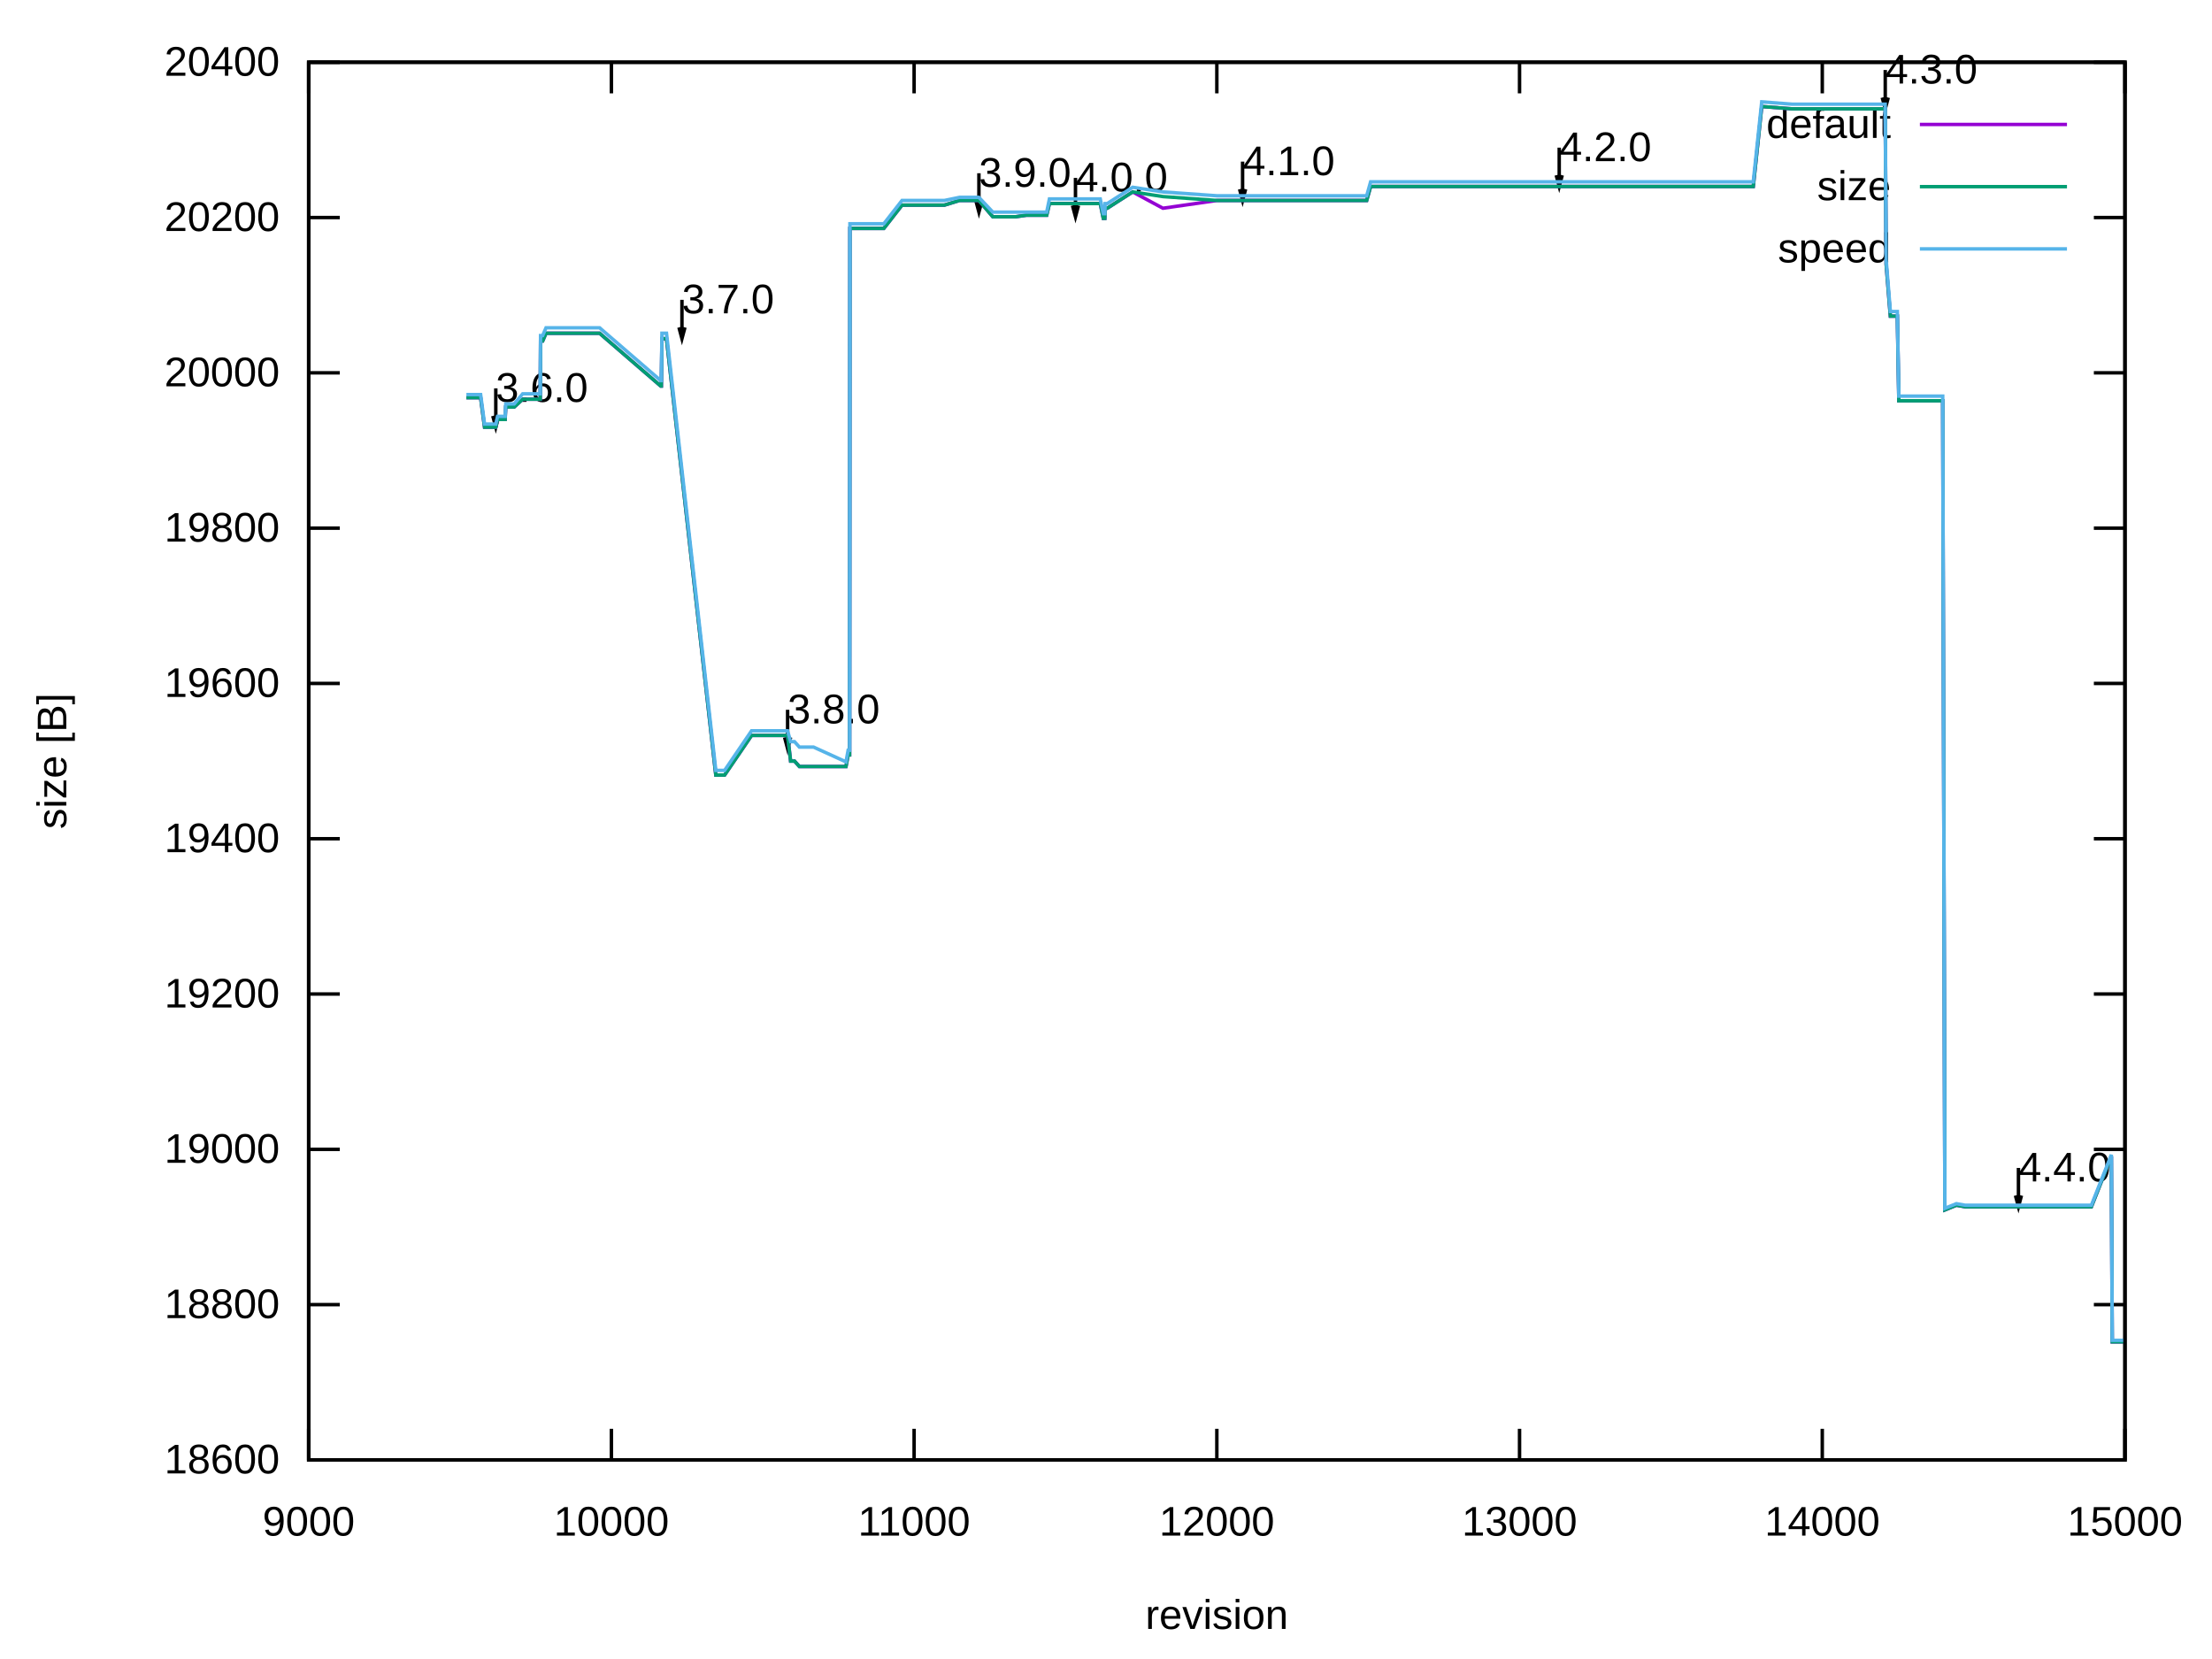
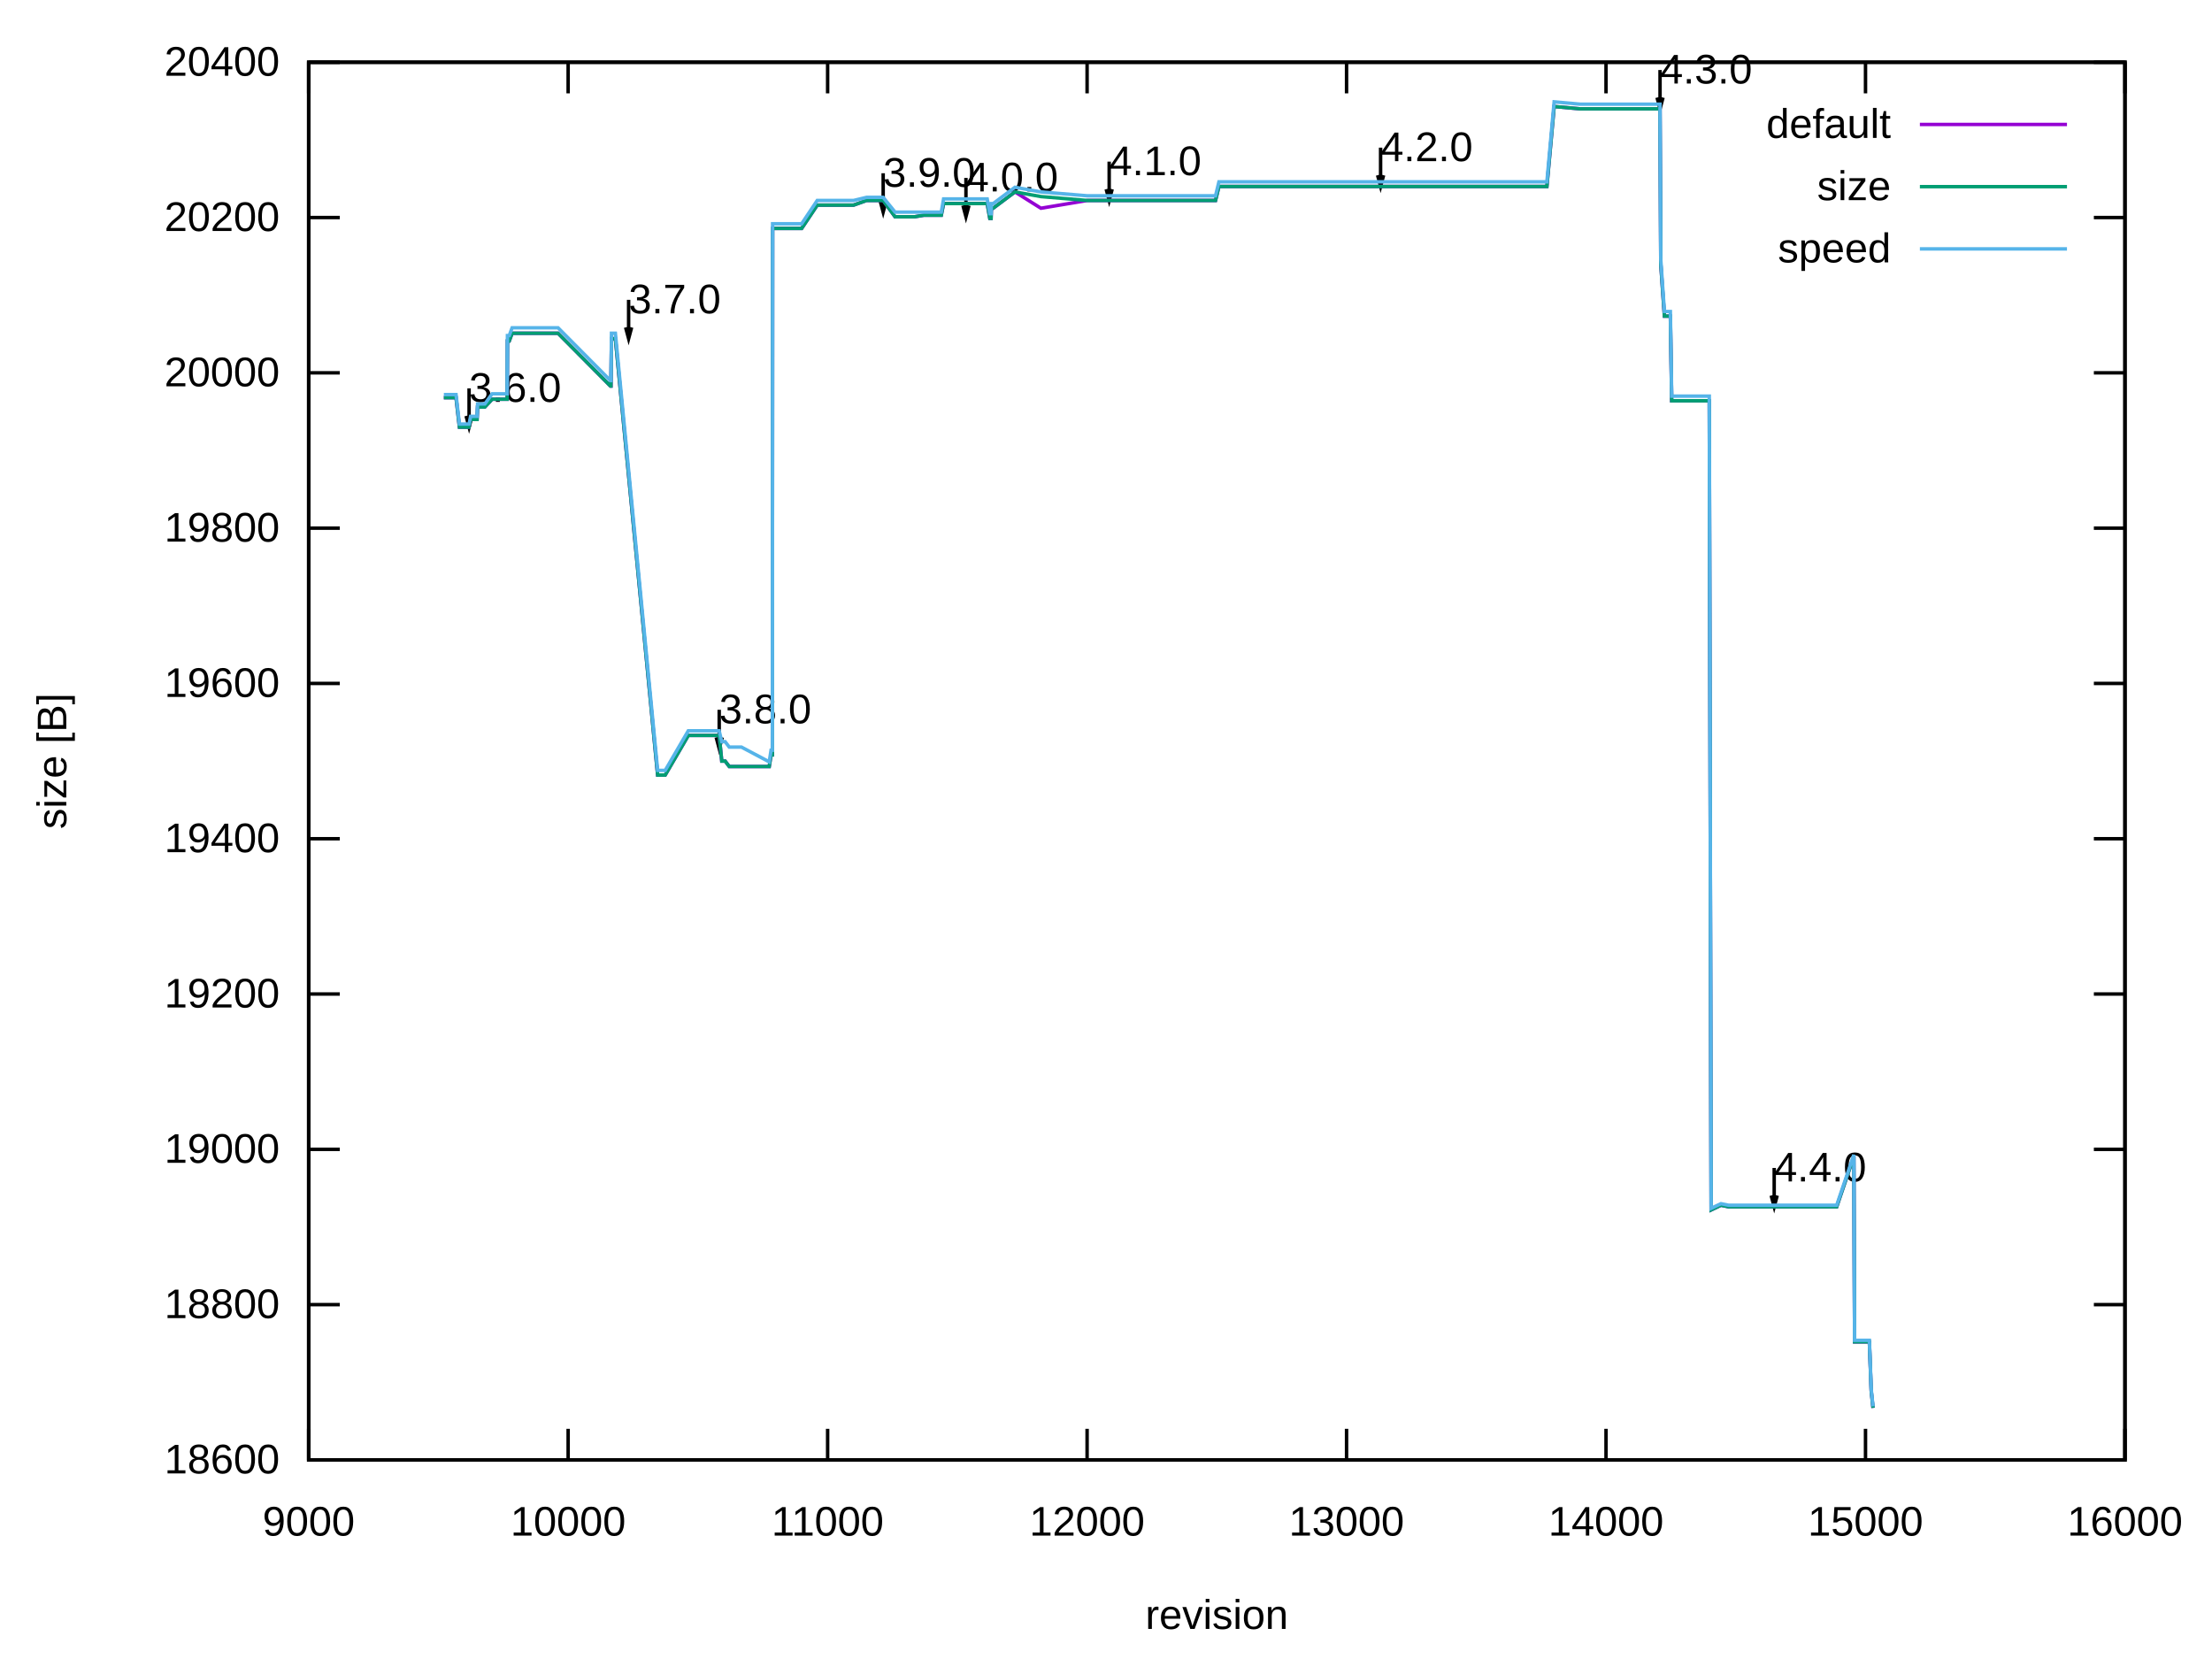
<svg xmlns="http://www.w3.org/2000/svg" xmlns:xlink="http://www.w3.org/1999/xlink" width="640" height="480" viewBox="0 0 640 480">
  <g id="gnuplot_canvas">
    <rect x="0" y="0" width="640" height="480" fill="none" />
    <defs>
      <circle id="gpDot" r="0.5" stroke-width="0.5" stroke="currentColor" />
      <path id="gpPt0" stroke-width="0.222" stroke="currentColor" d="M-1,0 h2 M0,-1 v2" />
      <path id="gpPt1" stroke-width="0.222" stroke="currentColor" d="M-1,-1 L1,1 M1,-1 L-1,1" />
      <path id="gpPt2" stroke-width="0.222" stroke="currentColor" d="M-1,0 L1,0 M0,-1 L0,1 M-1,-1 L1,1 M-1,1 L1,-1" />
      <rect id="gpPt3" stroke-width="0.222" stroke="currentColor" x="-1" y="-1" width="2" height="2" />
      <rect id="gpPt4" stroke-width="0.222" stroke="currentColor" fill="currentColor" x="-1" y="-1" width="2" height="2" />
      <circle id="gpPt5" stroke-width="0.222" stroke="currentColor" cx="0" cy="0" r="1" />
      <use xlink:href="#gpPt5" id="gpPt6" fill="currentColor" stroke="none" />
      <path id="gpPt7" stroke-width="0.222" stroke="currentColor" d="M0,-1.33 L-1.33,0.67 L1.33,0.67 z" />
      <use xlink:href="#gpPt7" id="gpPt8" fill="currentColor" stroke="none" />
      <use xlink:href="#gpPt7" id="gpPt9" stroke="currentColor" transform="rotate(180)" />
      <use xlink:href="#gpPt9" id="gpPt10" fill="currentColor" stroke="none" />
      <use xlink:href="#gpPt3" id="gpPt11" stroke="currentColor" transform="rotate(45)" />
      <use xlink:href="#gpPt11" id="gpPt12" fill="currentColor" stroke="none" />
      <path id="gpPt13" stroke-width="0.222" stroke="currentColor" d="M0,1.330 L1.265,0.411 L0.782,-1.067 L-0.782,-1.076 L-1.265,0.411 z" />
      <use xlink:href="#gpPt13" id="gpPt14" fill="currentColor" stroke="none" />
      <filter id="textbox" filterUnits="objectBoundingBox" x="0" y="0" height="1" width="1">
        <feFlood flood-color="white" flood-opacity="1" result="bgnd" />
        <feComposite in="SourceGraphic" in2="bgnd" operator="atop" />
      </filter>
      <filter id="greybox" filterUnits="objectBoundingBox" x="0" y="0" height="1" width="1">
        <feFlood flood-color="lightgrey" flood-opacity="1" result="grey" />
        <feComposite in="SourceGraphic" in2="grey" operator="atop" />
      </filter>
    </defs>
    <g fill="none" color="white" stroke="currentColor" stroke-width="1.00" stroke-linecap="butt" stroke-linejoin="miter">
</g>
    <g fill="none" color="black" stroke="currentColor" stroke-width="1.00" stroke-linecap="butt" stroke-linejoin="miter">
      <path stroke="black" d="M89.31,422.40 L98.31,422.40 M614.82,422.40 L605.82,422.40  " />
      <g transform="translate(80.92,426.30)" stroke="none" fill="black" font-family="Arial" font-size="12.00" text-anchor="end">
        <text>
          <tspan font-family="Arial"> 18600</tspan>
        </text>
      </g>
    </g>
    <g fill="none" color="black" stroke="currentColor" stroke-width="1.00" stroke-linecap="butt" stroke-linejoin="miter">
      <path stroke="black" d="M89.31,377.47 L98.31,377.47 M614.82,377.47 L605.82,377.47  " />
      <g transform="translate(80.92,381.37)" stroke="none" fill="black" font-family="Arial" font-size="12.00" text-anchor="end">
        <text>
          <tspan font-family="Arial"> 18800</tspan>
        </text>
      </g>
    </g>
    <g fill="none" color="black" stroke="currentColor" stroke-width="1.00" stroke-linecap="butt" stroke-linejoin="miter">
      <path stroke="black" d="M89.31,332.54 L98.31,332.54 M614.82,332.54 L605.82,332.54  " />
      <g transform="translate(80.92,336.44)" stroke="none" fill="black" font-family="Arial" font-size="12.00" text-anchor="end">
        <text>
          <tspan font-family="Arial"> 19000</tspan>
        </text>
      </g>
    </g>
    <g fill="none" color="black" stroke="currentColor" stroke-width="1.00" stroke-linecap="butt" stroke-linejoin="miter">
      <path stroke="black" d="M89.31,287.60 L98.31,287.60 M614.82,287.60 L605.82,287.60  " />
      <g transform="translate(80.92,291.50)" stroke="none" fill="black" font-family="Arial" font-size="12.00" text-anchor="end">
        <text>
          <tspan font-family="Arial"> 19200</tspan>
        </text>
      </g>
    </g>
    <g fill="none" color="black" stroke="currentColor" stroke-width="1.00" stroke-linecap="butt" stroke-linejoin="miter">
      <path stroke="black" d="M89.31,242.67 L98.31,242.67 M614.82,242.67 L605.82,242.67  " />
      <g transform="translate(80.92,246.57)" stroke="none" fill="black" font-family="Arial" font-size="12.00" text-anchor="end">
        <text>
          <tspan font-family="Arial"> 19400</tspan>
        </text>
      </g>
    </g>
    <g fill="none" color="black" stroke="currentColor" stroke-width="1.00" stroke-linecap="butt" stroke-linejoin="miter">
      <path stroke="black" d="M89.31,197.74 L98.31,197.74 M614.82,197.74 L605.82,197.74  " />
      <g transform="translate(80.92,201.64)" stroke="none" fill="black" font-family="Arial" font-size="12.00" text-anchor="end">
        <text>
          <tspan font-family="Arial"> 19600</tspan>
        </text>
      </g>
    </g>
    <g fill="none" color="black" stroke="currentColor" stroke-width="1.00" stroke-linecap="butt" stroke-linejoin="miter">
      <path stroke="black" d="M89.31,152.81 L98.31,152.81 M614.82,152.81 L605.82,152.81  " />
      <g transform="translate(80.92,156.71)" stroke="none" fill="black" font-family="Arial" font-size="12.00" text-anchor="end">
        <text>
          <tspan font-family="Arial"> 19800</tspan>
        </text>
      </g>
    </g>
    <g fill="none" color="black" stroke="currentColor" stroke-width="1.00" stroke-linecap="butt" stroke-linejoin="miter">
      <path stroke="black" d="M89.31,107.87 L98.31,107.87 M614.82,107.87 L605.82,107.87  " />
      <g transform="translate(80.92,111.77)" stroke="none" fill="black" font-family="Arial" font-size="12.00" text-anchor="end">
        <text>
          <tspan font-family="Arial"> 20000</tspan>
        </text>
      </g>
    </g>
    <g fill="none" color="black" stroke="currentColor" stroke-width="1.00" stroke-linecap="butt" stroke-linejoin="miter">
      <path stroke="black" d="M89.31,62.94 L98.31,62.94 M614.82,62.94 L605.82,62.94  " />
      <g transform="translate(80.92,66.84)" stroke="none" fill="black" font-family="Arial" font-size="12.00" text-anchor="end">
        <text>
          <tspan font-family="Arial"> 20200</tspan>
        </text>
      </g>
    </g>
    <g fill="none" color="black" stroke="currentColor" stroke-width="1.00" stroke-linecap="butt" stroke-linejoin="miter">
      <path stroke="black" d="M89.31,18.01 L98.31,18.01 M614.82,18.01 L605.82,18.01  " />
      <g transform="translate(80.92,21.91)" stroke="none" fill="black" font-family="Arial" font-size="12.00" text-anchor="end">
        <text>
          <tspan font-family="Arial"> 20400</tspan>
        </text>
      </g>
    </g>
    <g fill="none" color="black" stroke="currentColor" stroke-width="1.00" stroke-linecap="butt" stroke-linejoin="miter">
      <path stroke="black" d="M89.31,422.40 L89.31,413.40 M89.31,18.01 L89.31,27.01  " />
      <g transform="translate(89.31,444.30)" stroke="none" fill="black" font-family="Arial" font-size="12.00" text-anchor="middle">
        <text>
          <tspan font-family="Arial"> 9000</tspan>
        </text>
      </g>
    </g>
    <g fill="none" color="black" stroke="currentColor" stroke-width="1.00" stroke-linecap="butt" stroke-linejoin="miter">
-       <path stroke="black" d="M176.90,422.40 L176.90,413.40 M176.90,18.01 L176.90,27.01  " />
-       <g transform="translate(176.90,444.30)" stroke="none" fill="black" font-family="Arial" font-size="12.00" text-anchor="middle">
+       <path stroke="black" d="M164.38,422.40 L164.38,413.40 M164.38,18.01 L164.38,27.01  " />
+       <g transform="translate(164.38,444.30)" stroke="none" fill="black" font-family="Arial" font-size="12.00" text-anchor="middle">
        <text>
          <tspan font-family="Arial"> 10000</tspan>
        </text>
      </g>
    </g>
    <g fill="none" color="black" stroke="currentColor" stroke-width="1.00" stroke-linecap="butt" stroke-linejoin="miter">
-       <path stroke="black" d="M264.48,422.40 L264.48,413.40 M264.48,18.01 L264.48,27.01  " />
-       <g transform="translate(264.48,444.30)" stroke="none" fill="black" font-family="Arial" font-size="12.00" text-anchor="middle">
+       <path stroke="black" d="M239.46,422.40 L239.46,413.40 M239.46,18.01 L239.46,27.01  " />
+       <g transform="translate(239.46,444.30)" stroke="none" fill="black" font-family="Arial" font-size="12.00" text-anchor="middle">
        <text>
          <tspan font-family="Arial"> 11000</tspan>
        </text>
      </g>
    </g>
    <g fill="none" color="black" stroke="currentColor" stroke-width="1.00" stroke-linecap="butt" stroke-linejoin="miter">
-       <path stroke="black" d="M352.07,422.40 L352.07,413.40 M352.07,18.01 L352.07,27.01  " />
-       <g transform="translate(352.07,444.30)" stroke="none" fill="black" font-family="Arial" font-size="12.00" text-anchor="middle">
+       <path stroke="black" d="M314.53,422.40 L314.53,413.40 M314.53,18.01 L314.53,27.01  " />
+       <g transform="translate(314.53,444.30)" stroke="none" fill="black" font-family="Arial" font-size="12.00" text-anchor="middle">
        <text>
          <tspan font-family="Arial"> 12000</tspan>
        </text>
      </g>
    </g>
    <g fill="none" color="black" stroke="currentColor" stroke-width="1.00" stroke-linecap="butt" stroke-linejoin="miter">
-       <path stroke="black" d="M439.65,422.40 L439.65,413.40 M439.65,18.01 L439.65,27.01  " />
-       <g transform="translate(439.65,444.30)" stroke="none" fill="black" font-family="Arial" font-size="12.00" text-anchor="middle">
+       <path stroke="black" d="M389.60,422.40 L389.60,413.40 M389.60,18.01 L389.60,27.01  " />
+       <g transform="translate(389.60,444.30)" stroke="none" fill="black" font-family="Arial" font-size="12.00" text-anchor="middle">
        <text>
          <tspan font-family="Arial"> 13000</tspan>
        </text>
      </g>
    </g>
    <g fill="none" color="black" stroke="currentColor" stroke-width="1.00" stroke-linecap="butt" stroke-linejoin="miter">
-       <path stroke="black" d="M527.24,422.40 L527.24,413.40 M527.24,18.01 L527.24,27.01  " />
-       <g transform="translate(527.24,444.30)" stroke="none" fill="black" font-family="Arial" font-size="12.00" text-anchor="middle">
+       <path stroke="black" d="M464.67,422.40 L464.67,413.40 M464.67,18.01 L464.67,27.01  " />
+       <g transform="translate(464.67,444.30)" stroke="none" fill="black" font-family="Arial" font-size="12.00" text-anchor="middle">
        <text>
          <tspan font-family="Arial"> 14000</tspan>
+         </text>
+       </g>
+     </g>
+     <g fill="none" color="black" stroke="currentColor" stroke-width="1.00" stroke-linecap="butt" stroke-linejoin="miter">
+       <path stroke="black" d="M539.75,422.40 L539.75,413.40 M539.75,18.01 L539.75,27.01  " />
+       <g transform="translate(539.75,444.30)" stroke="none" fill="black" font-family="Arial" font-size="12.00" text-anchor="middle">
+         <text>
+           <tspan font-family="Arial"> 15000</tspan>
        </text>
      </g>
    </g>
    <g fill="none" color="black" stroke="currentColor" stroke-width="1.00" stroke-linecap="butt" stroke-linejoin="miter">
      <path stroke="black" d="M614.82,422.40 L614.82,413.40 M614.82,18.01 L614.82,27.01  " />
      <g transform="translate(614.82,444.30)" stroke="none" fill="black" font-family="Arial" font-size="12.00" text-anchor="middle">
        <text>
-           <tspan font-family="Arial"> 15000</tspan>
+           <tspan font-family="Arial"> 16000</tspan>
        </text>
      </g>
    </g>
    <g fill="none" color="black" stroke="currentColor" stroke-width="1.00" stroke-linecap="butt" stroke-linejoin="miter">
</g>
    <g fill="none" color="black" stroke="currentColor" stroke-width="1.00" stroke-linecap="butt" stroke-linejoin="miter">
      <path stroke="black" d="M89.31,18.01 L89.31,422.40 L614.82,422.40 L614.82,18.01 L89.31,18.01 Z  " />
-       <g transform="translate(143.44,116.27)" stroke="none" fill="black" font-family="Arial" font-size="12.00" text-anchor="start">
+       <g transform="translate(135.71,116.27)" stroke="none" fill="black" font-family="Arial" font-size="12.00" text-anchor="start">
        <text>
          <tspan font-family="Arial">3.6.0</tspan>
        </text>
      </g>
-       <g transform="translate(197.30,90.66)" stroke="none" fill="black" font-family="Arial" font-size="12.00" text-anchor="start">
+       <g transform="translate(181.87,90.66)" stroke="none" fill="black" font-family="Arial" font-size="12.00" text-anchor="start">
        <text>
          <tspan font-family="Arial">3.7.0</tspan>
        </text>
      </g>
-       <g transform="translate(227.87,209.28)" stroke="none" fill="black" font-family="Arial" font-size="12.00" text-anchor="start">
+       <g transform="translate(208.08,209.28)" stroke="none" fill="black" font-family="Arial" font-size="12.00" text-anchor="start">
        <text>
          <tspan font-family="Arial">3.8.0</tspan>
        </text>
      </g>
-       <g transform="translate(283.22,54.04)" stroke="none" fill="black" font-family="Arial" font-size="12.00" text-anchor="start">
+       <g transform="translate(255.52,54.04)" stroke="none" fill="black" font-family="Arial" font-size="12.00" text-anchor="start">
        <text>
          <tspan font-family="Arial">3.9.0</tspan>
        </text>
      </g>
-       <g transform="translate(311.16,55.38)" stroke="none" fill="black" font-family="Arial" font-size="12.00" text-anchor="start">
+       <g transform="translate(279.47,55.38)" stroke="none" fill="black" font-family="Arial" font-size="12.00" text-anchor="start">
        <text>
          <tspan font-family="Arial">4.0.0</tspan>
        </text>
      </g>
-       <g transform="translate(359.51,50.67)" stroke="none" fill="black" font-family="Arial" font-size="12.00" text-anchor="start">
+       <g transform="translate(320.91,50.67)" stroke="none" fill="black" font-family="Arial" font-size="12.00" text-anchor="start">
        <text>
          <tspan font-family="Arial">4.1.0</tspan>
        </text>
      </g>
-       <g transform="translate(451.12,46.62)" stroke="none" fill="black" font-family="Arial" font-size="12.00" text-anchor="start">
+       <g transform="translate(399.44,46.62)" stroke="none" fill="black" font-family="Arial" font-size="12.00" text-anchor="start">
        <text>
          <tspan font-family="Arial">4.2.0</tspan>
        </text>
      </g>
-       <g transform="translate(545.45,24.16)" stroke="none" fill="black" font-family="Arial" font-size="12.00" text-anchor="start">
+       <g transform="translate(480.29,24.16)" stroke="none" fill="black" font-family="Arial" font-size="12.00" text-anchor="start">
        <text>
          <tspan font-family="Arial">4.3.0</tspan>
        </text>
      </g>
-       <g transform="translate(583.99,341.83)" stroke="none" fill="black" font-family="Arial" font-size="12.00" text-anchor="start">
+       <g transform="translate(513.32,341.83)" stroke="none" fill="black" font-family="Arial" font-size="12.00" text-anchor="start">
        <text>
          <tspan font-family="Arial">4.4.0</tspan>
        </text>
      </g>
    </g>
    <g fill="none" color="black" stroke="currentColor" stroke-width="1.00" stroke-linecap="butt" stroke-linejoin="miter">
-       <path stroke="black" d="M142.58,120.34 L143.45,123.59 L144.32,120.34 M143.45,112.36 L143.45,123.59  " />
-     </g>
-     <g fill="none" color="black" stroke="currentColor" stroke-width="1.00" stroke-linecap="butt" stroke-linejoin="miter">
-       <path stroke="black" d="M196.44,94.73 L197.31,97.98 L198.18,94.73 M197.31,86.75 L197.31,97.98  " />
-     </g>
-     <g fill="none" color="black" stroke="currentColor" stroke-width="1.00" stroke-linecap="butt" stroke-linejoin="miter">
-       <path stroke="black" d="M227.01,213.35 L227.88,216.60 L228.75,213.35 M227.88,205.37 L227.88,216.60  " />
-     </g>
-     <g fill="none" color="black" stroke="currentColor" stroke-width="1.00" stroke-linecap="butt" stroke-linejoin="miter">
-       <path stroke="black" d="M282.36,58.11 L283.23,61.36 L284.10,58.11 M283.23,50.13 L283.23,61.36  " />
-     </g>
-     <g fill="none" color="black" stroke="currentColor" stroke-width="1.00" stroke-linecap="butt" stroke-linejoin="miter">
-       <path stroke="black" d="M310.30,59.46 L311.17,62.71 L312.04,59.46 M311.17,51.47 L311.17,62.71  " />
-     </g>
-     <g fill="none" color="black" stroke="currentColor" stroke-width="1.00" stroke-linecap="butt" stroke-linejoin="miter">
-       <path stroke="black" d="M358.65,54.74 L359.52,57.99 L360.39,54.74 M359.52,46.76 L359.52,57.99  " />
-     </g>
-     <g fill="none" color="black" stroke="currentColor" stroke-width="1.00" stroke-linecap="butt" stroke-linejoin="miter">
-       <path stroke="black" d="M450.26,50.70 L451.13,53.95 L452.00,50.70 M451.13,42.71 L451.13,53.95  " />
-     </g>
-     <g fill="none" color="black" stroke="currentColor" stroke-width="1.00" stroke-linecap="butt" stroke-linejoin="miter">
-       <path stroke="black" d="M544.59,28.23 L545.46,31.48 L546.33,28.23 M545.46,20.25 L545.46,31.48  " />
-     </g>
-     <g fill="none" color="black" stroke="currentColor" stroke-width="1.00" stroke-linecap="butt" stroke-linejoin="miter">
-       <path stroke="black" d="M583.13,345.90 L584.00,349.15 L584.87,345.90 M584.00,337.92 L584.00,349.15  " />
+       <path stroke="black" d="M134.85,120.34 L135.72,123.59 L136.59,120.34 M135.72,112.36 L135.72,123.59  " />
+     </g>
+     <g fill="none" color="black" stroke="currentColor" stroke-width="1.00" stroke-linecap="butt" stroke-linejoin="miter">
+       <path stroke="black" d="M181.01,94.73 L181.88,97.98 L182.75,94.73 M181.88,86.75 L181.88,97.98  " />
+     </g>
+     <g fill="none" color="black" stroke="currentColor" stroke-width="1.00" stroke-linecap="butt" stroke-linejoin="miter">
+       <path stroke="black" d="M207.22,213.35 L208.09,216.60 L208.96,213.35 M208.09,205.37 L208.09,216.60  " />
+     </g>
+     <g fill="none" color="black" stroke="currentColor" stroke-width="1.00" stroke-linecap="butt" stroke-linejoin="miter">
+       <path stroke="black" d="M254.66,58.11 L255.53,61.36 L256.40,58.11 M255.53,50.13 L255.53,61.36  " />
+     </g>
+     <g fill="none" color="black" stroke="currentColor" stroke-width="1.00" stroke-linecap="butt" stroke-linejoin="miter">
+       <path stroke="black" d="M278.61,59.46 L279.48,62.71 L280.35,59.46 M279.48,51.47 L279.48,62.71  " />
+     </g>
+     <g fill="none" color="black" stroke="currentColor" stroke-width="1.00" stroke-linecap="butt" stroke-linejoin="miter">
+       <path stroke="black" d="M320.05,54.74 L320.92,57.99 L321.79,54.74 M320.92,46.76 L320.92,57.99  " />
+     </g>
+     <g fill="none" color="black" stroke="currentColor" stroke-width="1.00" stroke-linecap="butt" stroke-linejoin="miter">
+       <path stroke="black" d="M398.58,50.70 L399.45,53.95 L400.32,50.70 M399.45,42.71 L399.45,53.95  " />
+     </g>
+     <g fill="none" color="black" stroke="currentColor" stroke-width="1.00" stroke-linecap="butt" stroke-linejoin="miter">
+       <path stroke="black" d="M479.43,28.23 L480.30,31.48 L481.17,28.23 M480.30,20.25 L480.30,31.48  " />
+     </g>
+     <g fill="none" color="black" stroke="currentColor" stroke-width="1.00" stroke-linecap="butt" stroke-linejoin="miter">
+       <path stroke="black" d="M512.46,345.90 L513.33,349.15 L514.20,345.90 M513.33,337.92 L513.33,349.15  " />
    </g>
    <g fill="none" color="black" stroke="currentColor" stroke-width="1.00" stroke-linecap="butt" stroke-linejoin="miter">
</g>
    <g id="gnuplot_plot_1">
      <g fill="none" color="black" stroke="currentColor" stroke-width="1.00" stroke-linecap="butt" stroke-linejoin="miter">
        <g transform="translate(547.09,39.91)" stroke="none" fill="black" font-family="Arial" font-size="12.00" text-anchor="end">
          <text>
            <tspan font-family="Arial">default</tspan>
          </text>
        </g>
      </g>
      <g fill="none" color="black" stroke="currentColor" stroke-width="1.00" stroke-linecap="butt" stroke-linejoin="miter">
-         <path stroke="rgb(148,   0, 211)" d="M555.48,36.01 L598.04,36.01 M134.94,115.06 L136.61,115.06 L137.48,115.06 L139.06,115.06 L140.20,123.60 L140.90,123.60   L141.51,123.60 L141.95,123.60 L142.04,123.60 L142.12,123.60 L142.21,123.60 L143.44,123.60 L143.96,121.35 L144.66,121.35   L144.93,121.35 L145.01,121.35 L145.10,121.35 L145.19,121.35 L145.36,121.35 L145.80,121.35 L145.89,121.35 L146.15,121.35   L146.33,117.76 L146.50,117.76 L146.59,117.76 L147.03,117.76 L147.29,117.76 L147.47,117.76 L147.55,117.76 L147.64,117.76   L148.78,117.76 L151.23,115.51 L153.25,115.51 L154.12,115.51 L154.74,115.51 L155.09,115.51 L155.96,115.51 L156.22,115.51   L156.31,115.51 L156.40,98.66 L156.49,98.66 L157.01,98.66 L157.98,96.42 L158.50,96.42 L158.59,96.42 L158.76,96.42   L159.12,96.42 L159.64,96.42 L159.99,96.42 L160.08,96.42 L160.69,96.42 L160.95,96.42 L161.04,96.42 L161.13,96.42   L162.01,96.42 L162.18,96.42 L162.53,96.42 L166.30,96.42 L172.43,96.42 L172.78,96.42 L172.95,96.42 L173.04,96.42   L173.48,96.42 L191.17,111.69 L191.35,111.69 L191.52,97.99 L192.13,97.99 L192.75,97.99 L192.84,97.99 L207.11,224.25   L207.46,224.25 L207.55,224.25 L208.95,224.25 L209.04,224.25 L209.65,224.25 L217.45,212.79 L220.25,212.79 L221.56,212.79   L224.19,212.79 L225.77,212.79 L227.87,212.79 L228.75,220.20 L229.53,220.20 L229.88,220.20 L231.29,221.78 L232.95,221.78   L233.39,221.78 L234.35,221.78 L234.70,221.78 L235.40,221.78 L244.77,221.78 L245.39,218.41 L245.74,218.41 L245.82,218.41   L245.91,66.09 L246.09,66.09 L246.96,66.09 L255.72,66.09 L260.98,59.35 L262.20,59.35 L272.10,59.35 L273.24,59.35   L277.62,58.00 L283.22,58.00 L287.25,62.72 L293.38,62.72 L293.82,62.72 L296.97,62.27 L302.58,62.27 L302.84,62.27   L303.63,58.90 L308.89,58.90 L309.06,58.90 L311.16,58.90 L315.80,58.90 L318.26,58.90 L318.34,58.90 L319.22,63.17   L319.66,63.17 L319.75,60.25 L320.27,60.25 L320.36,60.25 L327.72,55.53 L336.47,60.25 L352.15,58.00 L356.97,58.00   L359.51,58.00 L360.65,58.00 L360.82,58.00 L361.00,58.00 L361.35,58.00 L361.61,58.00 L362.05,58.00 L386.40,58.00   L388.41,58.00 L389.73,58.00 L391.48,58.00 L392.70,58.00 L394.81,58.00 L395.42,58.00 L396.56,53.96 L408.29,53.96   L411.01,53.96 L412.41,53.96 L412.67,53.96 L417.40,53.96 L420.73,53.96 L421.70,53.96 L424.50,53.96 L427.56,53.96   L428.70,53.96 L430.10,53.96 L430.89,53.96 L436.93,53.96 L451.12,53.96 L457.17,53.96 L465.93,53.96 L483.00,53.96   L500.00,53.96 L500.87,53.96 L501.75,53.96 L505.16,53.96 L507.27,53.96 L509.72,30.82 L518.48,31.49 L527.24,31.49   L543.35,31.49 L545.45,31.49 L545.72,76.42 L546.94,91.47 L547.82,91.47 L548.08,91.47 L548.78,91.47 L548.96,91.47   L549.39,115.96 L553.51,115.96 L557.54,115.96 L559.64,115.96 L562.09,115.96 L562.71,350.06 L566.04,348.71 L568.58,349.16   L571.90,349.16 L573.48,349.16 L583.99,349.16 L584.17,349.16 L589.42,349.16 L591.87,349.16 L598.79,349.16 L605.10,349.16   L610.88,334.56 L611.14,388.25 L614.47,388.25  " />
+         <path stroke="rgb(148,   0, 211)" d="M555.48,36.01 L598.04,36.01 M128.42,115.06 L129.85,115.06 L130.60,115.06 L131.95,115.06 L132.93,123.60 L133.53,123.60   L134.05,123.60 L134.43,123.60 L134.50,123.60 L134.58,123.60 L134.65,123.60 L135.71,123.60 L136.16,121.35 L136.76,121.35   L136.98,121.35 L137.06,121.35 L137.13,121.35 L137.21,121.35 L137.36,121.35 L137.73,121.35 L137.81,121.35 L138.03,121.35   L138.18,117.76 L138.33,117.76 L138.41,117.76 L138.78,117.76 L139.01,117.76 L139.16,117.76 L139.23,117.76 L139.31,117.76   L140.28,117.76 L142.39,115.51 L144.11,115.51 L144.86,115.51 L145.39,115.51 L145.69,115.51 L146.44,115.51 L146.67,115.51   L146.74,115.51 L146.82,98.66 L146.89,98.66 L147.34,98.66 L148.17,96.42 L148.62,96.42 L148.69,96.42 L148.84,96.42   L149.14,96.42 L149.59,96.42 L149.89,96.42 L149.97,96.42 L150.49,96.42 L150.72,96.42 L150.79,96.42 L150.87,96.42   L151.62,96.42 L151.77,96.42 L152.07,96.42 L155.30,96.42 L160.55,96.42 L160.85,96.42 L161.00,96.42 L161.08,96.42   L161.46,96.42 L176.62,111.69 L176.77,111.69 L176.92,97.99 L177.45,97.99 L177.97,97.99 L178.05,97.99 L190.28,224.25   L190.58,224.25 L190.66,224.25 L191.86,224.25 L191.93,224.25 L192.46,224.25 L199.14,212.79 L201.54,212.79 L202.67,212.79   L204.92,212.79 L206.27,212.79 L208.08,212.79 L208.83,220.20 L209.50,220.20 L209.80,220.20 L211.00,221.78 L212.43,221.78   L212.80,221.78 L213.63,221.78 L213.93,221.78 L214.53,221.78 L222.56,221.78 L223.09,218.41 L223.39,218.41 L223.47,218.41   L223.54,66.09 L223.69,66.09 L224.44,66.09 L231.95,66.09 L236.45,59.35 L237.50,59.35 L245.99,59.35 L246.96,59.35   L250.72,58.00 L255.52,58.00 L258.97,62.72 L264.23,62.72 L264.61,62.72 L267.31,62.27 L272.11,62.27 L272.34,62.27   L273.01,58.90 L277.52,58.90 L277.67,58.90 L279.47,58.90 L283.45,58.90 L285.55,58.90 L285.63,58.90 L286.38,63.17   L286.75,63.17 L286.83,60.25 L287.28,60.25 L287.35,60.25 L293.66,55.53 L301.17,60.25 L314.60,58.00 L318.73,58.00   L320.91,58.00 L321.89,58.00 L322.04,58.00 L322.19,58.00 L322.49,58.00 L322.71,58.00 L323.09,58.00 L343.96,58.00   L345.68,58.00 L346.81,58.00 L348.31,58.00 L349.36,58.00 L351.16,58.00 L351.69,58.00 L352.67,53.96 L362.73,53.96   L365.05,53.96 L366.25,53.96 L366.48,53.96 L370.53,53.96 L373.39,53.96 L374.21,53.96 L376.61,53.96 L379.24,53.96   L380.22,53.96 L381.42,53.96 L382.09,53.96 L387.27,53.96 L399.44,53.96 L404.62,53.96 L412.12,53.96 L426.76,53.96   L441.33,53.96 L442.08,53.96 L442.83,53.96 L445.76,53.96 L447.56,53.96 L449.66,30.82 L457.17,31.49 L464.67,31.49   L478.49,31.49 L480.29,31.49 L480.51,76.42 L481.57,91.47 L482.32,91.47 L482.54,91.47 L483.14,91.47 L483.29,91.47   L483.67,115.96 L487.20,115.96 L490.65,115.96 L492.45,115.96 L494.55,115.96 L495.08,350.06 L497.93,348.71 L500.11,349.16   L502.96,349.16 L504.31,349.16 L513.32,349.16 L513.47,349.16 L517.98,349.16 L520.08,349.16 L526.01,349.16 L531.41,349.16   L536.37,334.56 L536.59,388.25 L539.45,388.25 L540.87,388.25 L541.40,402.41 L541.92,407.35  " />
      </g>
    </g>
    <g id="gnuplot_plot_2">
      <g fill="none" color="black" stroke="currentColor" stroke-width="1.00" stroke-linecap="butt" stroke-linejoin="miter">
        <g transform="translate(547.09,57.91)" stroke="none" fill="black" font-family="Arial" font-size="12.00" text-anchor="end">
          <text>
            <tspan font-family="Arial">size</tspan>
          </text>
        </g>
      </g>
      <g fill="none" color="black" stroke="currentColor" stroke-width="1.00" stroke-linecap="butt" stroke-linejoin="miter">
-         <path stroke="rgb(  0, 158, 115)" d="M555.48,54.01 L598.04,54.01 M134.94,115.06 L136.61,115.06 L137.48,115.06 L139.06,115.06 L140.20,123.60 L140.90,123.60   L141.51,123.60 L141.95,123.60 L142.04,123.60 L142.12,123.60 L142.21,123.60 L143.44,123.60 L143.96,121.35 L144.66,121.35   L144.93,121.35 L145.01,121.35 L145.10,121.35 L145.19,121.35 L145.36,121.35 L145.80,121.35 L145.89,121.35 L146.15,121.35   L146.33,117.76 L146.50,117.76 L146.59,117.76 L147.03,117.76 L147.29,117.76 L147.47,117.76 L147.55,117.76 L147.64,117.76   L148.78,117.76 L151.23,115.51 L153.25,115.51 L154.12,115.51 L154.74,115.51 L155.09,115.51 L155.96,115.51 L156.22,115.51   L156.31,115.51 L156.40,98.66 L156.49,98.66 L157.01,98.66 L157.98,96.42 L158.50,96.42 L158.59,96.42 L158.76,96.42   L159.12,96.42 L159.64,96.42 L159.99,96.42 L160.08,96.42 L160.69,96.42 L160.95,96.42 L161.04,96.42 L161.13,96.42   L162.01,96.42 L162.18,96.42 L162.53,96.42 L166.30,96.42 L172.43,96.42 L172.78,96.42 L172.95,96.42 L173.04,96.42   L173.48,96.42 L191.17,111.69 L191.35,111.69 L191.52,97.99 L192.13,97.99 L192.75,97.99 L192.84,97.99 L207.11,224.25   L207.46,224.25 L207.55,224.25 L208.95,224.25 L209.04,224.25 L209.65,224.25 L217.45,212.79 L220.25,212.79 L221.56,212.79   L224.19,212.79 L225.77,212.79 L227.87,212.79 L228.75,220.20 L229.53,220.20 L229.88,220.20 L231.29,221.78 L232.95,221.78   L233.39,221.78 L234.35,221.78 L234.70,221.78 L235.40,221.78 L244.77,221.78 L245.39,218.41 L245.74,218.41 L245.82,218.41   L245.91,66.09 L246.09,66.09 L246.96,66.09 L255.72,66.09 L260.98,59.35 L262.20,59.35 L272.10,59.35 L273.24,59.35   L277.62,58.00 L283.22,58.00 L287.25,62.72 L293.38,62.72 L293.82,62.72 L296.97,62.27 L302.58,62.27 L302.84,62.27   L303.63,58.90 L308.89,58.90 L309.06,58.90 L311.16,58.90 L315.80,58.90 L318.26,58.90 L318.34,58.90 L319.22,63.17   L319.66,63.17 L319.75,60.25 L320.27,60.25 L320.36,60.25 L327.72,55.53 L336.47,56.88 L352.15,58.00 L356.97,58.00   L359.51,58.00 L360.65,58.00 L360.82,58.00 L361.00,58.00 L361.35,58.00 L361.61,58.00 L362.05,58.00 L386.40,58.00   L388.41,58.00 L389.73,58.00 L391.48,58.00 L392.70,58.00 L394.81,58.00 L395.42,58.00 L396.56,53.96 L408.29,53.96   L411.01,53.96 L412.41,53.96 L412.67,53.96 L417.40,53.96 L420.73,53.96 L421.70,53.96 L424.50,53.96 L427.56,53.96   L428.70,53.96 L430.10,53.96 L430.89,53.96 L436.93,53.96 L451.12,53.96 L457.17,53.96 L465.93,53.96 L483.00,53.96   L500.00,53.96 L500.87,53.96 L501.75,53.96 L505.16,53.96 L507.27,53.96 L509.72,30.82 L518.48,31.49 L527.24,31.49   L543.35,31.49 L545.45,31.49 L545.72,76.42 L546.94,91.47 L547.82,91.47 L548.08,91.47 L548.78,91.47 L548.96,91.47   L549.39,115.96 L553.51,115.96 L557.54,115.96 L559.64,115.96 L562.09,115.96 L562.71,350.06 L566.04,348.71 L568.58,349.16   L571.90,349.16 L573.48,349.16 L583.99,349.16 L584.17,349.16 L589.42,349.16 L591.87,349.16 L598.79,349.16 L605.10,349.16   L610.88,334.56 L611.14,388.25 L614.47,388.25  " />
+         <path stroke="rgb(  0, 158, 115)" d="M555.48,54.01 L598.04,54.01 M128.42,115.06 L129.85,115.06 L130.60,115.06 L131.95,115.06 L132.93,123.60 L133.53,123.60   L134.05,123.60 L134.43,123.60 L134.50,123.60 L134.58,123.60 L134.65,123.60 L135.71,123.60 L136.16,121.35 L136.76,121.35   L136.98,121.35 L137.06,121.35 L137.13,121.35 L137.21,121.35 L137.36,121.35 L137.73,121.35 L137.81,121.35 L138.03,121.35   L138.18,117.76 L138.33,117.76 L138.41,117.76 L138.78,117.76 L139.01,117.76 L139.16,117.76 L139.23,117.76 L139.31,117.76   L140.28,117.76 L142.39,115.51 L144.11,115.51 L144.86,115.51 L145.39,115.51 L145.69,115.51 L146.44,115.51 L146.67,115.51   L146.74,115.51 L146.82,98.66 L146.89,98.66 L147.34,98.66 L148.17,96.42 L148.62,96.42 L148.69,96.42 L148.84,96.42   L149.14,96.42 L149.59,96.42 L149.89,96.42 L149.97,96.42 L150.49,96.42 L150.72,96.42 L150.79,96.42 L150.87,96.42   L151.62,96.42 L151.77,96.42 L152.07,96.42 L155.30,96.42 L160.55,96.42 L160.85,96.42 L161.00,96.42 L161.08,96.42   L161.46,96.42 L176.62,111.69 L176.77,111.69 L176.92,97.99 L177.45,97.99 L177.97,97.99 L178.05,97.99 L190.28,224.25   L190.58,224.25 L190.66,224.25 L191.86,224.25 L191.93,224.25 L192.46,224.25 L199.14,212.79 L201.54,212.79 L202.67,212.79   L204.92,212.79 L206.27,212.79 L208.08,212.79 L208.83,220.20 L209.50,220.20 L209.80,220.20 L211.00,221.78 L212.43,221.78   L212.80,221.78 L213.63,221.78 L213.93,221.78 L214.53,221.78 L222.56,221.78 L223.09,218.41 L223.39,218.41 L223.47,218.41   L223.54,66.09 L223.69,66.09 L224.44,66.09 L231.95,66.09 L236.45,59.35 L237.50,59.35 L245.99,59.35 L246.96,59.35   L250.72,58.00 L255.52,58.00 L258.97,62.72 L264.23,62.72 L264.61,62.72 L267.31,62.27 L272.11,62.27 L272.34,62.27   L273.01,58.90 L277.52,58.90 L277.67,58.90 L279.47,58.90 L283.45,58.90 L285.55,58.90 L285.63,58.90 L286.38,63.17   L286.75,63.17 L286.83,60.25 L287.28,60.25 L287.35,60.25 L293.66,55.53 L301.17,56.88 L314.60,58.00 L318.73,58.00   L320.91,58.00 L321.89,58.00 L322.04,58.00 L322.19,58.00 L322.49,58.00 L322.71,58.00 L323.09,58.00 L343.96,58.00   L345.68,58.00 L346.81,58.00 L348.31,58.00 L349.36,58.00 L351.16,58.00 L351.69,58.00 L352.67,53.96 L362.73,53.96   L365.05,53.96 L366.25,53.96 L366.48,53.96 L370.53,53.96 L373.39,53.96 L374.21,53.96 L376.61,53.96 L379.24,53.96   L380.22,53.96 L381.42,53.96 L382.09,53.96 L387.27,53.96 L399.44,53.96 L404.62,53.96 L412.12,53.96 L426.76,53.96   L441.33,53.96 L442.08,53.96 L442.83,53.96 L445.76,53.96 L447.56,53.96 L449.66,30.82 L457.17,31.49 L464.67,31.49   L478.49,31.49 L480.29,31.49 L480.51,76.42 L481.57,91.47 L482.32,91.47 L482.54,91.47 L483.14,91.47 L483.29,91.47   L483.67,115.96 L487.20,115.96 L490.65,115.96 L492.45,115.96 L494.55,115.96 L495.08,350.06 L497.93,348.71 L500.11,349.16   L502.96,349.16 L504.31,349.16 L513.32,349.16 L513.47,349.16 L517.98,349.16 L520.08,349.16 L526.01,349.16 L531.41,349.16   L536.37,334.56 L536.59,388.25 L539.45,388.25 L540.87,388.25 L541.40,402.41 L541.92,407.35  " />
      </g>
    </g>
    <g id="gnuplot_plot_3">
      <g fill="none" color="black" stroke="currentColor" stroke-width="1.00" stroke-linecap="butt" stroke-linejoin="miter">
        <g transform="translate(547.09,75.91)" stroke="none" fill="black" font-family="Arial" font-size="12.00" text-anchor="end">
          <text>
            <tspan font-family="Arial">speed</tspan>
          </text>
        </g>
      </g>
      <g fill="none" color="black" stroke="currentColor" stroke-width="1.00" stroke-linecap="butt" stroke-linejoin="miter">
-         <path stroke="rgb( 86, 180, 233)" d="M555.48,72.01 L598.04,72.01 M134.94,114.16 L136.61,114.16 L137.48,114.16 L139.06,114.16 L140.20,122.70 L140.90,122.70   L141.51,122.70 L141.95,122.70 L142.04,122.70 L142.12,122.70 L142.21,122.70 L143.44,122.70 L143.96,120.46 L144.66,120.46   L144.93,120.46 L145.01,120.46 L145.10,120.46 L145.19,120.46 L145.36,120.46 L145.80,120.46 L145.89,120.46 L146.15,120.46   L146.33,116.86 L146.50,116.86 L146.59,116.86 L147.03,116.86 L147.29,116.86 L147.47,116.86 L147.55,116.86 L147.64,116.86   L148.78,116.86 L151.23,113.94 L153.25,113.94 L154.12,113.94 L154.74,113.94 L155.09,113.94 L155.96,113.94 L156.22,113.94   L156.31,113.94 L156.40,97.09 L156.49,97.09 L157.01,97.09 L157.98,94.84 L158.50,94.84 L158.59,94.84 L158.76,94.84   L159.12,94.84 L159.64,94.84 L159.99,94.84 L160.08,94.84 L160.69,94.84 L160.95,94.84 L161.04,94.84 L161.13,94.84   L162.01,94.84 L162.18,94.84 L162.53,94.84 L166.30,94.84 L172.43,94.84 L172.78,94.84 L172.95,94.84 L173.04,94.84   L173.48,94.84 L191.17,110.12 L191.35,110.12 L191.52,96.42 L192.13,96.42 L192.75,96.42 L192.84,96.42 L207.11,222.90   L207.46,222.90 L207.55,222.90 L208.95,222.90 L209.04,222.90 L209.65,222.90 L217.45,211.44 L220.25,211.44 L221.56,211.44   L224.19,211.44 L225.77,211.44 L227.87,211.44 L228.75,214.59 L229.53,214.59 L229.88,214.59 L231.29,216.16 L232.95,216.16   L233.39,216.16 L234.35,216.16 L234.70,216.16 L235.40,216.16 L244.77,220.43 L245.39,217.06 L245.74,217.06 L245.82,217.06   L245.91,64.74 L246.09,64.74 L246.96,64.74 L255.72,64.74 L260.98,58.00 L262.20,58.00 L272.10,58.00 L273.24,58.00   L277.62,57.10 L283.22,57.10 L287.25,61.37 L293.38,61.37 L293.82,61.37 L296.97,61.37 L302.58,61.37 L302.84,61.37   L303.63,57.55 L308.89,57.55 L309.06,57.55 L311.16,57.55 L315.80,57.55 L318.26,57.55 L318.34,57.55 L319.22,61.82   L319.66,61.82 L319.75,58.90 L320.27,58.90 L320.36,58.90 L327.72,54.18 L336.47,55.53 L352.15,56.65 L356.97,56.65   L359.51,56.65 L360.65,56.65 L360.82,56.65 L361.00,56.65 L361.35,56.65 L361.61,56.65 L362.05,56.65 L386.40,56.65   L388.41,56.65 L389.73,56.65 L391.48,56.65 L392.70,56.65 L394.81,56.65 L395.42,56.65 L396.56,52.61 L408.29,52.61   L411.01,52.61 L412.41,52.61 L412.67,52.61 L417.40,52.61 L420.73,52.61 L421.70,52.61 L424.50,52.61 L427.56,52.61   L428.70,52.61 L430.10,52.61 L430.89,52.61 L436.93,52.61 L451.12,52.61 L457.17,52.61 L465.93,52.61 L483.00,52.61   L500.00,52.61 L500.87,52.61 L501.75,52.61 L505.16,52.61 L507.27,52.61 L509.72,29.47 L518.48,30.14 L527.24,30.14   L543.35,30.14 L545.45,30.14 L545.72,75.07 L546.94,90.13 L547.82,90.13 L548.08,90.13 L548.78,90.13 L548.96,90.13   L549.39,114.61 L553.51,114.61 L557.54,114.61 L559.64,114.61 L562.09,114.61 L562.71,349.61 L566.04,348.26 L568.58,348.71   L571.90,348.71 L573.48,348.71 L583.99,348.71 L584.17,348.71 L589.42,348.71 L591.87,348.71 L598.79,348.71 L605.10,348.71   L610.88,334.11 L611.14,387.80 L614.47,387.80  " />
+         <path stroke="rgb( 86, 180, 233)" d="M555.48,72.01 L598.04,72.01 M128.42,114.16 L129.85,114.16 L130.60,114.16 L131.95,114.16 L132.93,122.70 L133.53,122.70   L134.05,122.70 L134.43,122.70 L134.50,122.70 L134.58,122.70 L134.65,122.70 L135.71,122.70 L136.16,120.46 L136.76,120.46   L136.98,120.46 L137.06,120.46 L137.13,120.46 L137.21,120.46 L137.36,120.46 L137.73,120.46 L137.81,120.46 L138.03,120.46   L138.18,116.86 L138.33,116.86 L138.41,116.86 L138.78,116.86 L139.01,116.86 L139.16,116.86 L139.23,116.86 L139.31,116.86   L140.28,116.86 L142.39,113.94 L144.11,113.94 L144.86,113.94 L145.39,113.94 L145.69,113.94 L146.44,113.94 L146.67,113.94   L146.74,113.94 L146.82,97.09 L146.89,97.09 L147.34,97.09 L148.17,94.84 L148.62,94.84 L148.69,94.84 L148.84,94.84   L149.14,94.84 L149.59,94.84 L149.89,94.84 L149.97,94.84 L150.49,94.84 L150.72,94.84 L150.79,94.84 L150.87,94.84   L151.62,94.84 L151.77,94.84 L152.07,94.84 L155.30,94.84 L160.55,94.84 L160.85,94.84 L161.00,94.84 L161.08,94.84   L161.46,94.84 L176.62,110.12 L176.77,110.12 L176.92,96.42 L177.45,96.42 L177.97,96.42 L178.05,96.42 L190.28,222.90   L190.58,222.90 L190.66,222.90 L191.86,222.90 L191.93,222.90 L192.46,222.90 L199.14,211.44 L201.54,211.44 L202.67,211.44   L204.92,211.44 L206.27,211.44 L208.08,211.44 L208.83,214.59 L209.50,214.59 L209.80,214.59 L211.00,216.16 L212.43,216.16   L212.80,216.16 L213.63,216.16 L213.93,216.16 L214.53,216.16 L222.56,220.43 L223.09,217.06 L223.39,217.06 L223.47,217.06   L223.54,64.74 L223.69,64.74 L224.44,64.74 L231.95,64.74 L236.45,58.00 L237.50,58.00 L245.99,58.00 L246.96,58.00   L250.72,57.10 L255.52,57.10 L258.97,61.37 L264.23,61.37 L264.61,61.37 L267.31,61.37 L272.11,61.37 L272.34,61.37   L273.01,57.55 L277.52,57.55 L277.67,57.55 L279.47,57.55 L283.45,57.55 L285.55,57.55 L285.63,57.55 L286.38,61.82   L286.75,61.82 L286.83,58.90 L287.28,58.90 L287.35,58.90 L293.66,54.18 L301.17,55.53 L314.60,56.65 L318.73,56.65   L320.91,56.65 L321.89,56.65 L322.04,56.65 L322.19,56.65 L322.49,56.65 L322.71,56.65 L323.09,56.65 L343.96,56.65   L345.68,56.65 L346.81,56.65 L348.31,56.65 L349.36,56.65 L351.16,56.65 L351.69,56.65 L352.67,52.61 L362.73,52.61   L365.05,52.61 L366.25,52.61 L366.48,52.61 L370.53,52.61 L373.39,52.61 L374.21,52.61 L376.61,52.61 L379.24,52.61   L380.22,52.61 L381.42,52.61 L382.09,52.61 L387.27,52.61 L399.44,52.61 L404.62,52.61 L412.12,52.61 L426.76,52.61   L441.33,52.61 L442.08,52.61 L442.83,52.61 L445.76,52.61 L447.56,52.61 L449.66,29.47 L457.17,30.14 L464.67,30.14   L478.49,30.14 L480.29,30.14 L480.51,75.07 L481.57,90.13 L482.32,90.13 L482.54,90.13 L483.14,90.13 L483.29,90.13   L483.67,114.61 L487.20,114.61 L490.65,114.61 L492.45,114.61 L494.55,114.61 L495.08,349.61 L497.93,348.26 L500.11,348.71   L502.96,348.71 L504.31,348.71 L513.32,348.71 L513.47,348.71 L517.98,348.71 L520.08,348.71 L526.01,348.71 L531.41,348.71   L536.37,334.11 L536.59,387.80 L539.45,387.80 L540.87,387.80 L541.40,401.96 L541.92,406.90  " />
      </g>
    </g>
    <g fill="none" color="white" stroke="rgb( 86, 180, 233)" stroke-width="2.00" stroke-linecap="butt" stroke-linejoin="miter">
</g>
    <g fill="none" color="black" stroke="currentColor" stroke-width="2.00" stroke-linecap="butt" stroke-linejoin="miter">
</g>
    <g fill="none" color="black" stroke="black" stroke-width="1.00" stroke-linecap="butt" stroke-linejoin="miter">
</g>
    <g fill="none" color="black" stroke="currentColor" stroke-width="1.00" stroke-linecap="butt" stroke-linejoin="miter">
      <path stroke="black" d="M89.31,18.01 L89.31,422.40 L614.82,422.40 L614.82,18.01 L89.31,18.01 Z  " />
      <g transform="translate(19.18,220.21) rotate(270.00)" stroke="none" fill="black" font-family="Arial" font-size="12.00" text-anchor="middle">
        <text>
          <tspan font-family="Arial">size [B]</tspan>
        </text>
      </g>
    </g>
    <g fill="none" color="black" stroke="currentColor" stroke-width="1.00" stroke-linecap="butt" stroke-linejoin="miter">
      <g transform="translate(352.06,471.30)" stroke="none" fill="black" font-family="Arial" font-size="12.00" text-anchor="middle">
        <text>
          <tspan font-family="Arial">revision</tspan>
        </text>
      </g>
    </g>
    <g fill="none" color="black" stroke="currentColor" stroke-width="1.00" stroke-linecap="butt" stroke-linejoin="miter">
</g>
    <g fill="none" color="black" stroke="currentColor" stroke-width="1.00" stroke-linecap="butt" stroke-linejoin="miter">
</g>
  </g>
</svg>
